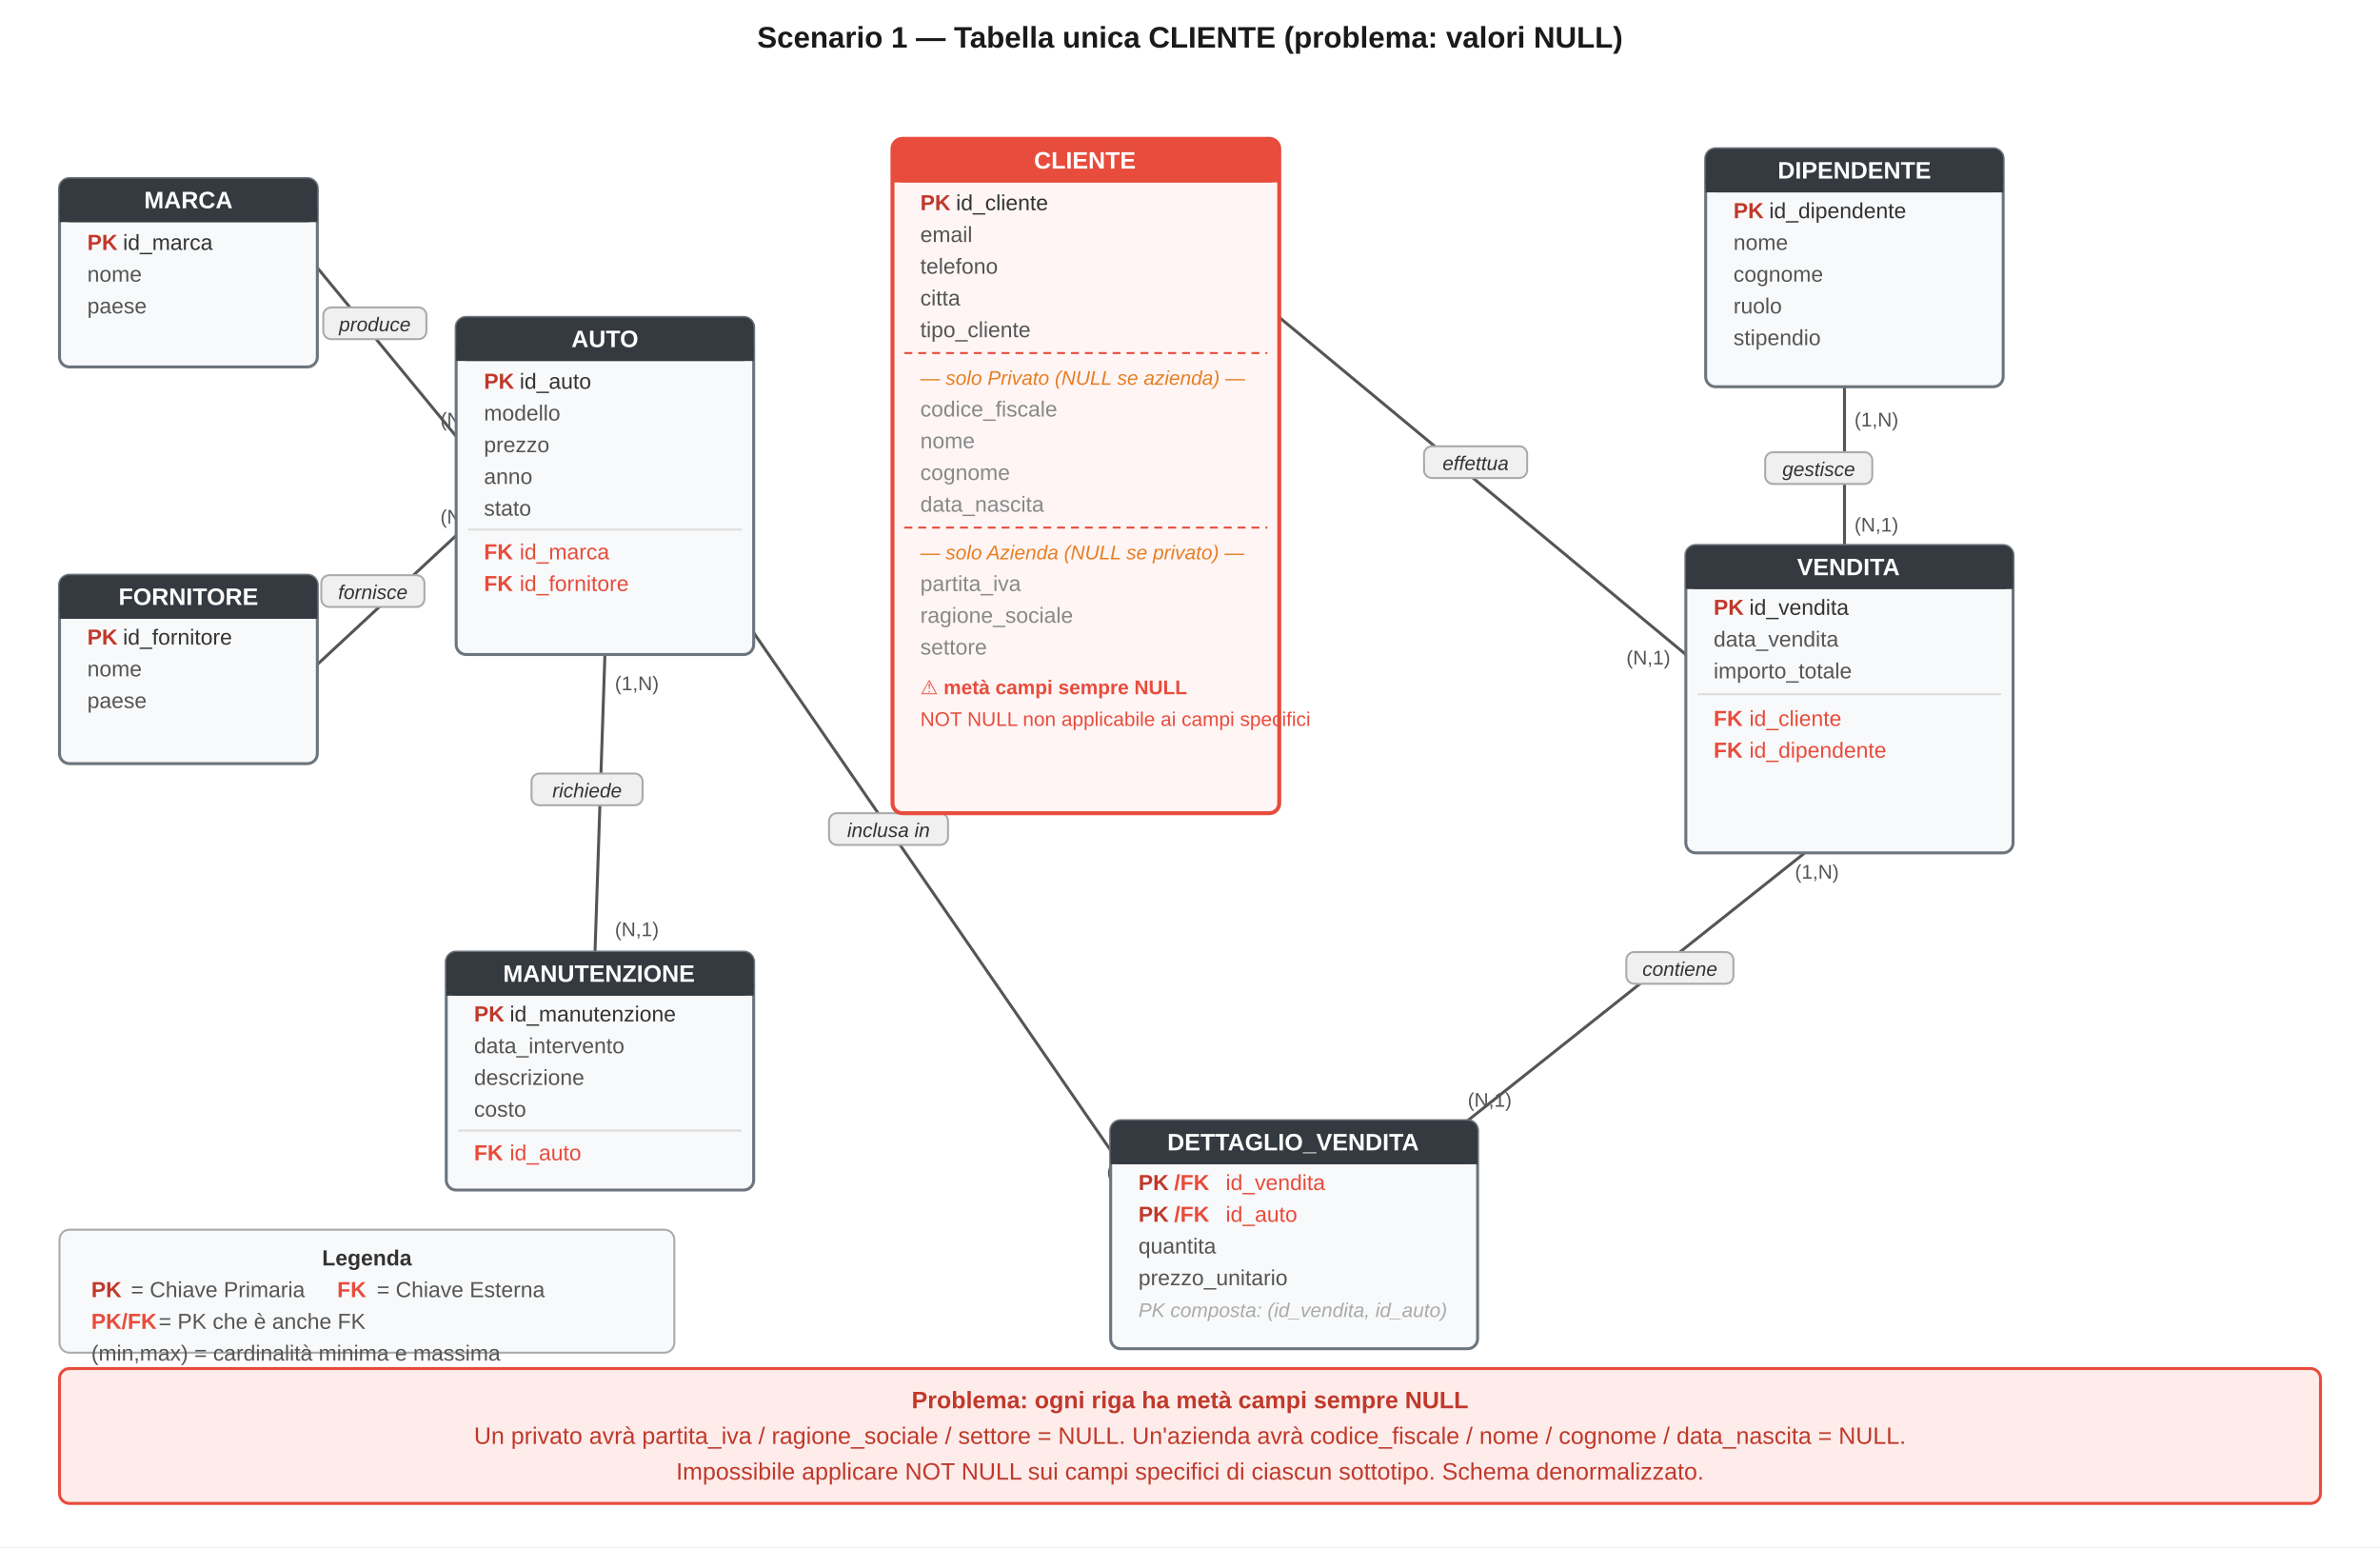
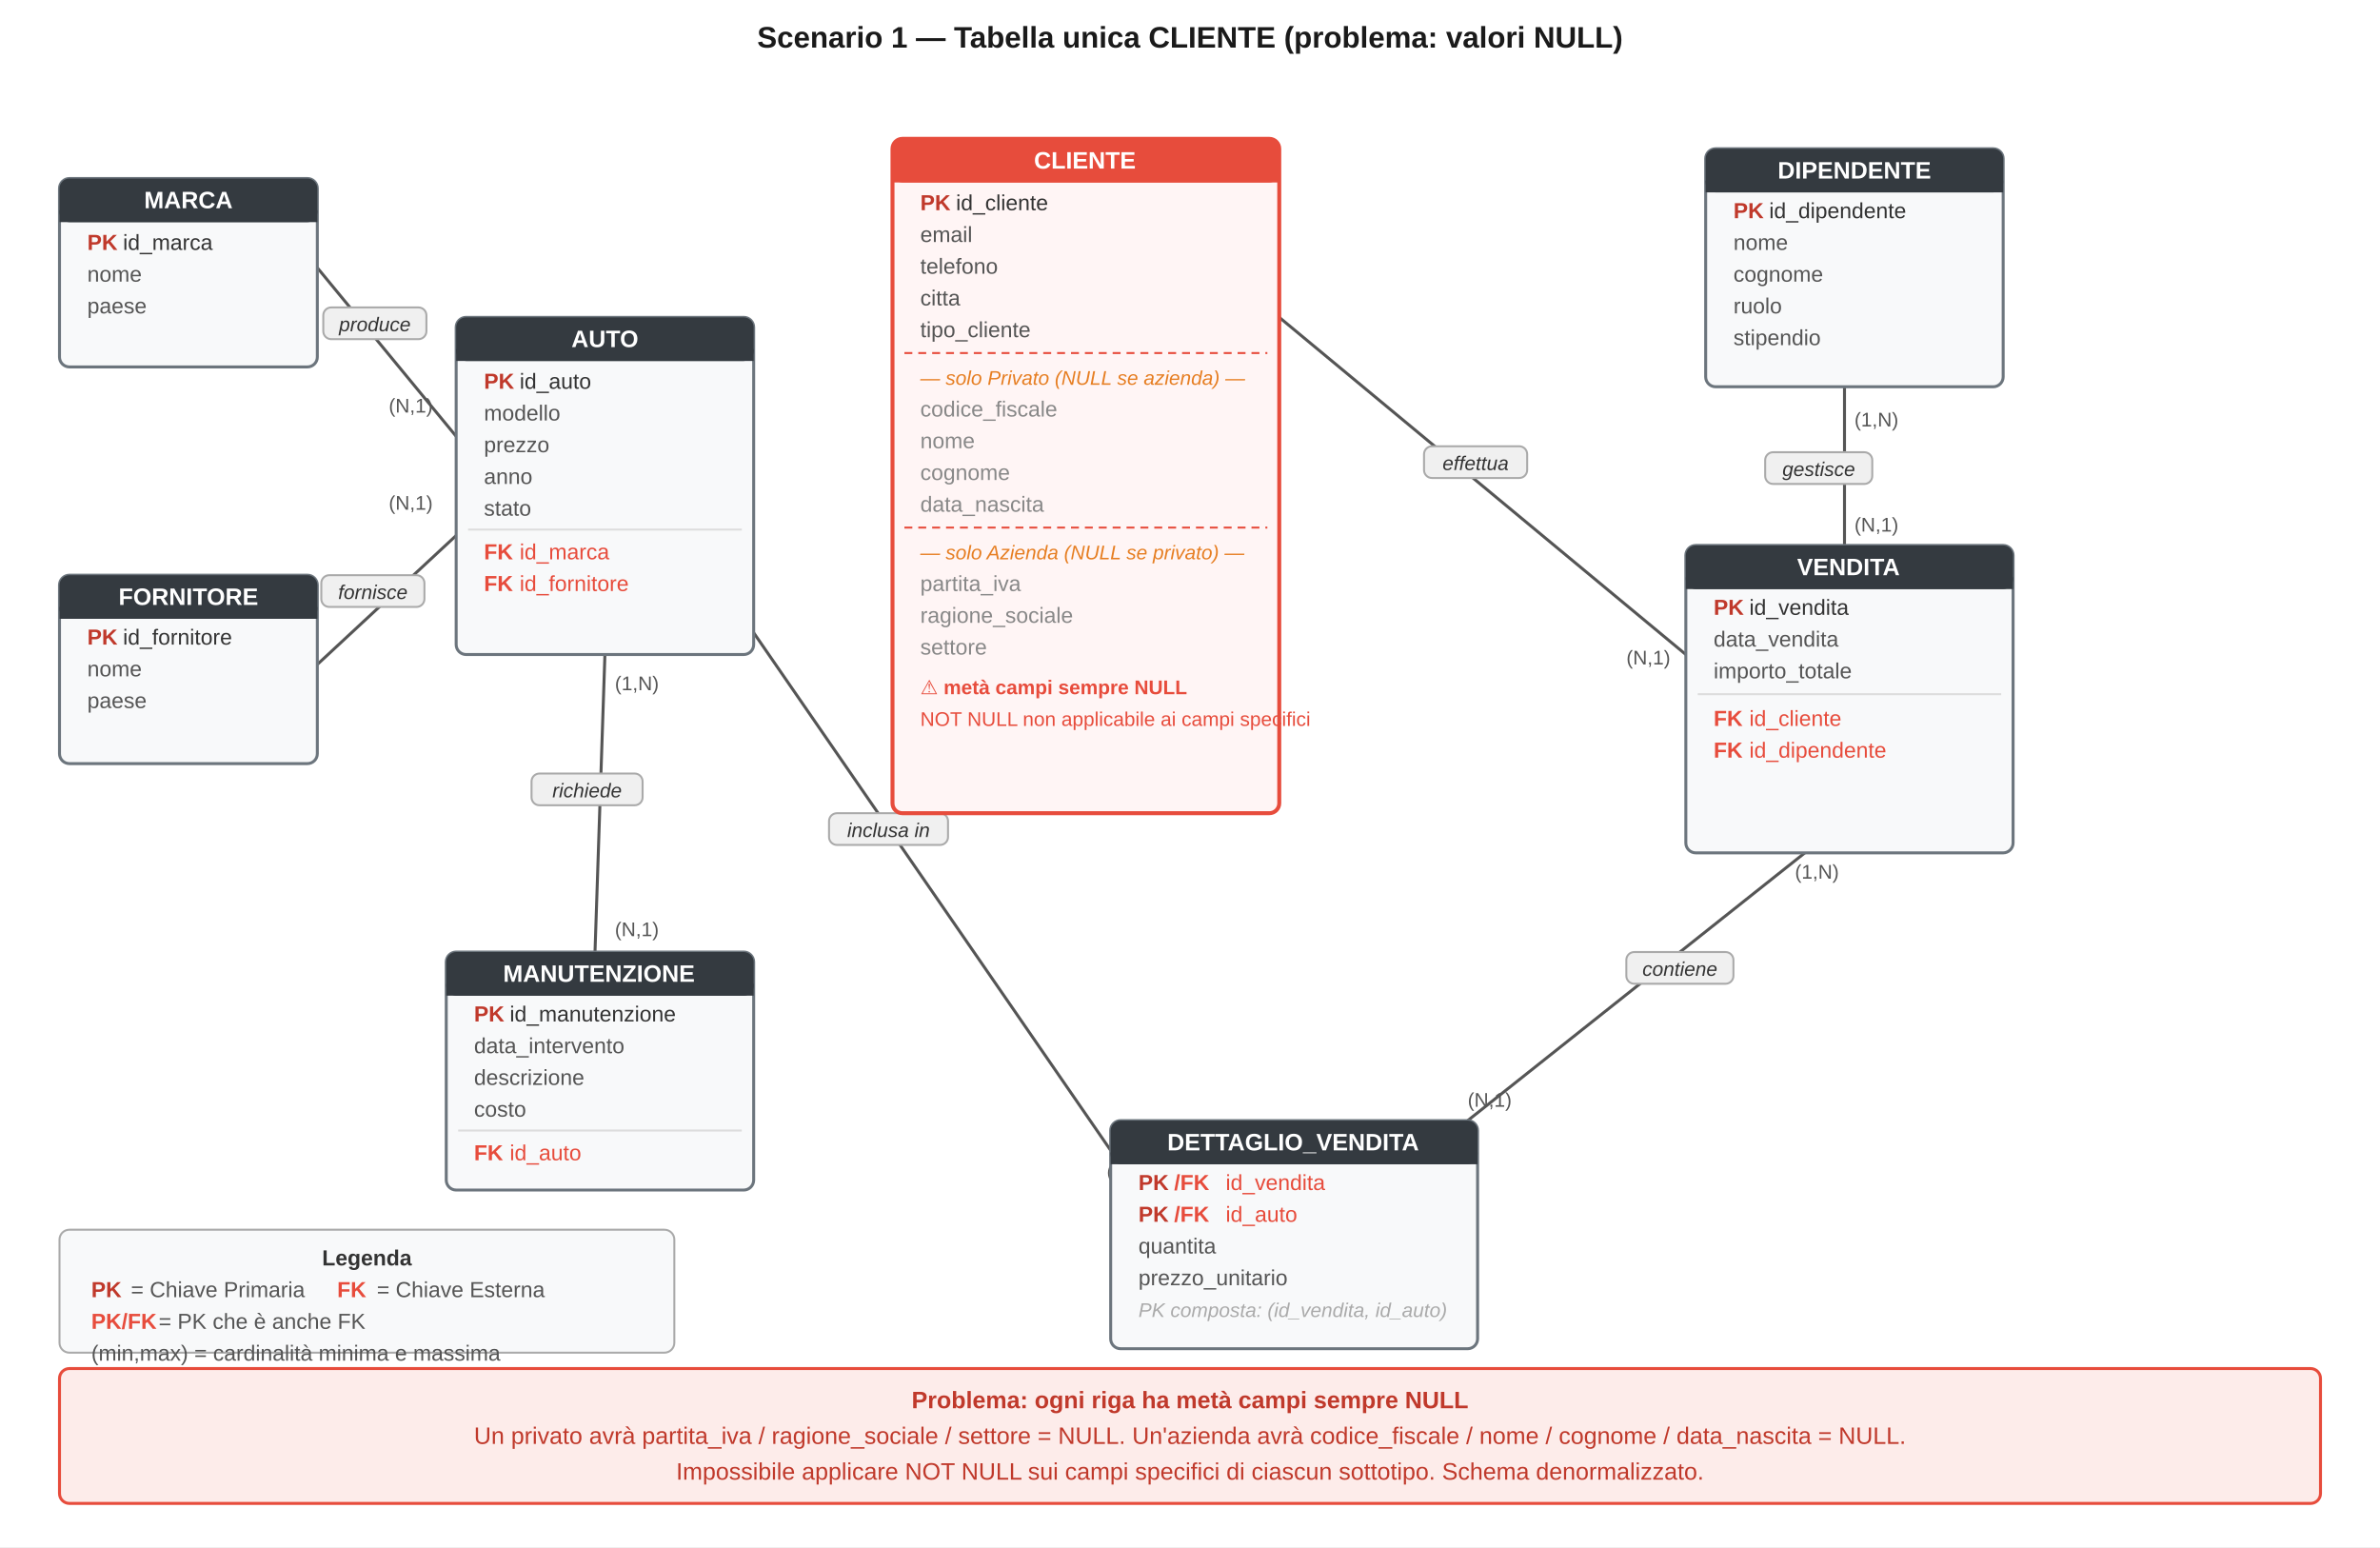
<svg xmlns="http://www.w3.org/2000/svg" viewBox="0 0 1200 780" font-family="Arial, sans-serif" font-size="12">
  <rect width="1200" height="780" fill="white" />
  <text x="600" y="24" text-anchor="middle" font-size="15" font-weight="bold" fill="#1a1a1a">Scenario 1 — Tabella unica CLIENTE (problema: valori NULL)</text>
  <line x1="160" y1="135" x2="230" y2="220" stroke="#555" stroke-width="1.5" />
  <text x="118" y="130" fill="#555" font-size="10">(1,N)</text>
-   <text x="222" y="215" fill="#555" font-size="10">(N,1)</text>
+   <text x="196" y="208" fill="#555" font-size="10">(N,1)</text>
  <rect x="163" y="155" width="52" height="16" rx="4" fill="#f0f0f0" stroke="#aaa" stroke-width="1" />
  <text x="189" y="167" text-anchor="middle" fill="#333" font-size="10" font-style="italic">produce</text>
  <line x1="160" y1="335" x2="230" y2="270" stroke="#555" stroke-width="1.5" />
  <text x="118" y="348" fill="#555" font-size="10">(1,N)</text>
-   <text x="222" y="264" fill="#555" font-size="10">(N,1)</text>
+   <text x="196" y="257" fill="#555" font-size="10">(N,1)</text>
  <rect x="162" y="290" width="52" height="16" rx="4" fill="#f0f0f0" stroke="#aaa" stroke-width="1" />
  <text x="188" y="302" text-anchor="middle" fill="#333" font-size="10" font-style="italic">fornisce</text>
  <line x1="305" y1="330" x2="300" y2="480" stroke="#555" stroke-width="1.5" />
  <text x="310" y="348" fill="#555" font-size="10">(1,N)</text>
  <text x="310" y="472" fill="#555" font-size="10">(N,1)</text>
  <rect x="268" y="390" width="56" height="16" rx="4" fill="#f0f0f0" stroke="#aaa" stroke-width="1" />
  <text x="296" y="402" text-anchor="middle" fill="#333" font-size="10" font-style="italic">richiede</text>
  <line x1="645" y1="160" x2="850" y2="330" stroke="#555" stroke-width="1.5" />
  <text x="597" y="154" fill="#555" font-size="10">(1,N)</text>
  <text x="820" y="335" fill="#555" font-size="10">(N,1)</text>
  <rect x="718" y="225" width="52" height="16" rx="4" fill="#f0f0f0" stroke="#aaa" stroke-width="1" />
  <text x="744" y="237" text-anchor="middle" fill="#333" font-size="10" font-style="italic">effettua</text>
  <line x1="930" y1="195" x2="930" y2="275" stroke="#555" stroke-width="1.5" />
  <text x="935" y="215" fill="#555" font-size="10">(1,N)</text>
  <text x="935" y="268" fill="#555" font-size="10">(N,1)</text>
  <rect x="890" y="228" width="54" height="16" rx="4" fill="#f0f0f0" stroke="#aaa" stroke-width="1" />
  <text x="917" y="240" text-anchor="middle" fill="#333" font-size="10" font-style="italic">gestisce</text>
  <line x1="910" y1="430" x2="740" y2="565" stroke="#555" stroke-width="1.5" />
  <text x="905" y="443" fill="#555" font-size="10">(1,N)</text>
  <text x="740" y="558" fill="#555" font-size="10">(N,1)</text>
  <rect x="820" y="480" width="54" height="16" rx="4" fill="#f0f0f0" stroke="#aaa" stroke-width="1" />
  <text x="847" y="492" text-anchor="middle" fill="#333" font-size="10" font-style="italic">contiene</text>
  <line x1="360" y1="290" x2="560" y2="580" stroke="#555" stroke-width="1.5" />
  <text x="342" y="286" fill="#555" font-size="10">(1,N)</text>
  <text x="558" y="594" fill="#555" font-size="10">(N,1)</text>
  <rect x="418" y="410" width="60" height="16" rx="4" fill="#f0f0f0" stroke="#aaa" stroke-width="1" />
  <text x="448" y="422" text-anchor="middle" fill="#333" font-size="10" font-style="italic">inclusa in</text>
  <rect x="30" y="90" width="130" height="95" rx="5" fill="#f8f9fa" stroke="#6c757d" stroke-width="1.5" />
  <rect x="30" y="90" width="130" height="22" rx="5" fill="#343a40" />
  <rect x="30" y="106" width="130" height="6" fill="#343a40" />
  <text x="95" y="105" text-anchor="middle" fill="white" font-weight="bold" font-size="12">MARCA</text>
  <text x="44" y="126" fill="#c0392b" font-size="11" font-weight="bold">PK</text>
  <text x="62" y="126" fill="#333" font-size="11">id_marca</text>
  <text x="44" y="142" fill="#555" font-size="11">   nome</text>
  <text x="44" y="158" fill="#555" font-size="11">   paese</text>
  <rect x="30" y="290" width="130" height="95" rx="5" fill="#f8f9fa" stroke="#6c757d" stroke-width="1.5" />
  <rect x="30" y="290" width="130" height="22" rx="5" fill="#343a40" />
  <rect x="30" y="306" width="130" height="6" fill="#343a40" />
  <text x="95" y="305" text-anchor="middle" fill="white" font-weight="bold" font-size="12">FORNITORE</text>
  <text x="44" y="325" fill="#c0392b" font-size="11" font-weight="bold">PK</text>
  <text x="62" y="325" fill="#333" font-size="11">id_fornitore</text>
  <text x="44" y="341" fill="#555" font-size="11">   nome</text>
  <text x="44" y="357" fill="#555" font-size="11">   paese</text>
  <rect x="230" y="160" width="150" height="170" rx="5" fill="#f8f9fa" stroke="#6c757d" stroke-width="1.5" />
  <rect x="230" y="160" width="150" height="22" rx="5" fill="#343a40" />
  <rect x="230" y="176" width="150" height="6" fill="#343a40" />
  <text x="305" y="175" text-anchor="middle" fill="white" font-weight="bold" font-size="12">AUTO</text>
  <text x="244" y="196" fill="#c0392b" font-size="11" font-weight="bold">PK</text>
  <text x="262" y="196" fill="#333" font-size="11">id_auto</text>
  <text x="244" y="212" fill="#555" font-size="11">   modello</text>
  <text x="244" y="228" fill="#555" font-size="11">   prezzo</text>
  <text x="244" y="244" fill="#555" font-size="11">   anno</text>
  <text x="244" y="260" fill="#555" font-size="11">   stato</text>
  <line x1="236" y1="267" x2="374" y2="267" stroke="#ddd" stroke-width="1" />
  <text x="244" y="282" fill="#e74c3c" font-size="11" font-weight="bold">FK</text>
  <text x="262" y="282" fill="#e74c3c" font-size="11">id_marca</text>
  <text x="244" y="298" fill="#e74c3c" font-size="11" font-weight="bold">FK</text>
  <text x="262" y="298" fill="#e74c3c" font-size="11">id_fornitore</text>
  <rect x="450" y="70" width="195" height="340" rx="5" fill="#fff5f5" stroke="#e74c3c" stroke-width="2" />
  <rect x="450" y="70" width="195" height="22" rx="5" fill="#e74c3c" />
  <rect x="450" y="86" width="195" height="6" fill="#e74c3c" />
  <text x="547" y="85" text-anchor="middle" fill="white" font-weight="bold" font-size="12">CLIENTE</text>
  <text x="464" y="106" fill="#c0392b" font-size="11" font-weight="bold">PK</text>
  <text x="482" y="106" fill="#333" font-size="11">id_cliente</text>
  <text x="464" y="122" fill="#555" font-size="11">   email</text>
  <text x="464" y="138" fill="#555" font-size="11">   telefono</text>
  <text x="464" y="154" fill="#555" font-size="11">   citta</text>
  <text x="464" y="170" fill="#555" font-size="11">   tipo_cliente</text>
  <line x1="456" y1="178" x2="639" y2="178" stroke="#e74c3c" stroke-dasharray="4,3" stroke-width="1" />
  <text x="464" y="194" fill="#e67e22" font-size="10" font-style="italic">— solo Privato (NULL se azienda) —</text>
  <text x="464" y="210" fill="#888" font-size="11">   codice_fiscale</text>
  <text x="464" y="226" fill="#888" font-size="11">   nome</text>
  <text x="464" y="242" fill="#888" font-size="11">   cognome</text>
  <text x="464" y="258" fill="#888" font-size="11">   data_nascita</text>
  <line x1="456" y1="266" x2="639" y2="266" stroke="#e74c3c" stroke-dasharray="4,3" stroke-width="1" />
  <text x="464" y="282" fill="#e67e22" font-size="10" font-style="italic">— solo Azienda (NULL se privato) —</text>
  <text x="464" y="298" fill="#888" font-size="11">   partita_iva</text>
  <text x="464" y="314" fill="#888" font-size="11">   ragione_sociale</text>
  <text x="464" y="330" fill="#888" font-size="11">   settore</text>
  <text x="464" y="350" fill="#e74c3c" font-size="10" font-weight="bold">⚠ metà campi sempre NULL</text>
  <text x="464" y="366" fill="#e74c3c" font-size="10">NOT NULL non applicabile ai campi specifici</text>
  <rect x="860" y="75" width="150" height="120" rx="5" fill="#f8f9fa" stroke="#6c757d" stroke-width="1.5" />
  <rect x="860" y="75" width="150" height="22" rx="5" fill="#343a40" />
  <rect x="860" y="91" width="150" height="6" fill="#343a40" />
  <text x="935" y="90" text-anchor="middle" fill="white" font-weight="bold" font-size="12">DIPENDENTE</text>
  <text x="874" y="110" fill="#c0392b" font-size="11" font-weight="bold">PK</text>
  <text x="892" y="110" fill="#333" font-size="11">id_dipendente</text>
  <text x="874" y="126" fill="#555" font-size="11">   nome</text>
  <text x="874" y="142" fill="#555" font-size="11">   cognome</text>
  <text x="874" y="158" fill="#555" font-size="11">   ruolo</text>
  <text x="874" y="174" fill="#555" font-size="11">   stipendio</text>
  <rect x="850" y="275" width="165" height="155" rx="5" fill="#f8f9fa" stroke="#6c757d" stroke-width="1.5" />
  <rect x="850" y="275" width="165" height="22" rx="5" fill="#343a40" />
  <rect x="850" y="291" width="165" height="6" fill="#343a40" />
  <text x="932" y="290" text-anchor="middle" fill="white" font-weight="bold" font-size="12">VENDITA</text>
  <text x="864" y="310" fill="#c0392b" font-size="11" font-weight="bold">PK</text>
  <text x="882" y="310" fill="#333" font-size="11">id_vendita</text>
  <text x="864" y="326" fill="#555" font-size="11">   data_vendita</text>
  <text x="864" y="342" fill="#555" font-size="11">   importo_totale</text>
  <line x1="856" y1="350" x2="1009" y2="350" stroke="#ddd" stroke-width="1" />
  <text x="864" y="366" fill="#e74c3c" font-size="11" font-weight="bold">FK</text>
  <text x="882" y="366" fill="#e74c3c" font-size="11">id_cliente</text>
  <text x="864" y="382" fill="#e74c3c" font-size="11" font-weight="bold">FK</text>
  <text x="882" y="382" fill="#e74c3c" font-size="11">id_dipendente</text>
  <rect x="225" y="480" width="155" height="120" rx="5" fill="#f8f9fa" stroke="#6c757d" stroke-width="1.5" />
  <rect x="225" y="480" width="155" height="22" rx="5" fill="#343a40" />
  <rect x="225" y="496" width="155" height="6" fill="#343a40" />
  <text x="302" y="495" text-anchor="middle" fill="white" font-weight="bold" font-size="12">MANUTENZIONE</text>
  <text x="239" y="515" fill="#c0392b" font-size="11" font-weight="bold">PK</text>
  <text x="257" y="515" fill="#333" font-size="11">id_manutenzione</text>
  <text x="239" y="531" fill="#555" font-size="11">   data_intervento</text>
  <text x="239" y="547" fill="#555" font-size="11">   descrizione</text>
  <text x="239" y="563" fill="#555" font-size="11">   costo</text>
  <line x1="231" y1="570" x2="374" y2="570" stroke="#ddd" stroke-width="1" />
  <text x="239" y="585" fill="#e74c3c" font-size="11" font-weight="bold">FK</text>
  <text x="257" y="585" fill="#e74c3c" font-size="11">id_auto</text>
  <rect x="560" y="565" width="185" height="115" rx="5" fill="#f8f9fa" stroke="#6c757d" stroke-width="1.5" />
  <rect x="560" y="565" width="185" height="22" rx="5" fill="#343a40" />
  <rect x="560" y="581" width="185" height="6" fill="#343a40" />
  <text x="652" y="580" text-anchor="middle" fill="white" font-weight="bold" font-size="12">DETTAGLIO_VENDITA</text>
  <text x="574" y="600" fill="#c0392b" font-size="11" font-weight="bold">PK</text>
  <text x="592" y="600" fill="#e74c3c" font-size="11" font-weight="bold">/FK</text>
  <text x="618" y="600" fill="#e74c3c" font-size="11">id_vendita</text>
  <text x="574" y="616" fill="#c0392b" font-size="11" font-weight="bold">PK</text>
  <text x="592" y="616" fill="#e74c3c" font-size="11" font-weight="bold">/FK</text>
  <text x="618" y="616" fill="#e74c3c" font-size="11">id_auto</text>
  <text x="574" y="632" fill="#555" font-size="11">   quantita</text>
  <text x="574" y="648" fill="#555" font-size="11">   prezzo_unitario</text>
  <text x="574" y="664" fill="#aaa" font-size="10" font-style="italic">PK composta: (id_vendita, id_auto)</text>
  <rect x="30" y="690" width="1140" height="68" rx="5" fill="#fdecea" stroke="#e74c3c" stroke-width="1.5" />
  <text x="600" y="710" text-anchor="middle" fill="#c0392b" font-size="12" font-weight="bold">Problema: ogni riga ha metà campi sempre NULL</text>
  <text x="600" y="728" text-anchor="middle" fill="#c0392b" font-size="12">Un privato avrà partita_iva / ragione_sociale / settore = NULL. Un'azienda avrà codice_fiscale / nome / cognome / data_nascita = NULL.</text>
  <text x="600" y="746" text-anchor="middle" fill="#c0392b" font-size="12">Impossibile applicare NOT NULL sui campi specifici di ciascun sottotipo. Schema denormalizzato.</text>
  <rect x="30" y="620" width="310" height="62" rx="5" fill="#f8f9fa" stroke="#aaa" stroke-width="1" />
  <text x="185" y="638" text-anchor="middle" fill="#333" font-size="11" font-weight="bold">Legenda</text>
  <text x="46" y="654" fill="#c0392b" font-size="11" font-weight="bold">PK</text>
  <text x="66" y="654" fill="#555" font-size="11">= Chiave Primaria</text>
  <text x="170" y="654" fill="#e74c3c" font-size="11" font-weight="bold">FK</text>
  <text x="190" y="654" fill="#555" font-size="11">= Chiave Esterna</text>
  <text x="46" y="670" fill="#e74c3c" font-size="11" font-weight="bold">PK/FK</text>
  <text x="80" y="670" fill="#555" font-size="11">= PK che è anche FK</text>
  <text x="46" y="686" fill="#555" font-size="11">(min,max) = cardinalità minima e massima</text>
</svg>
